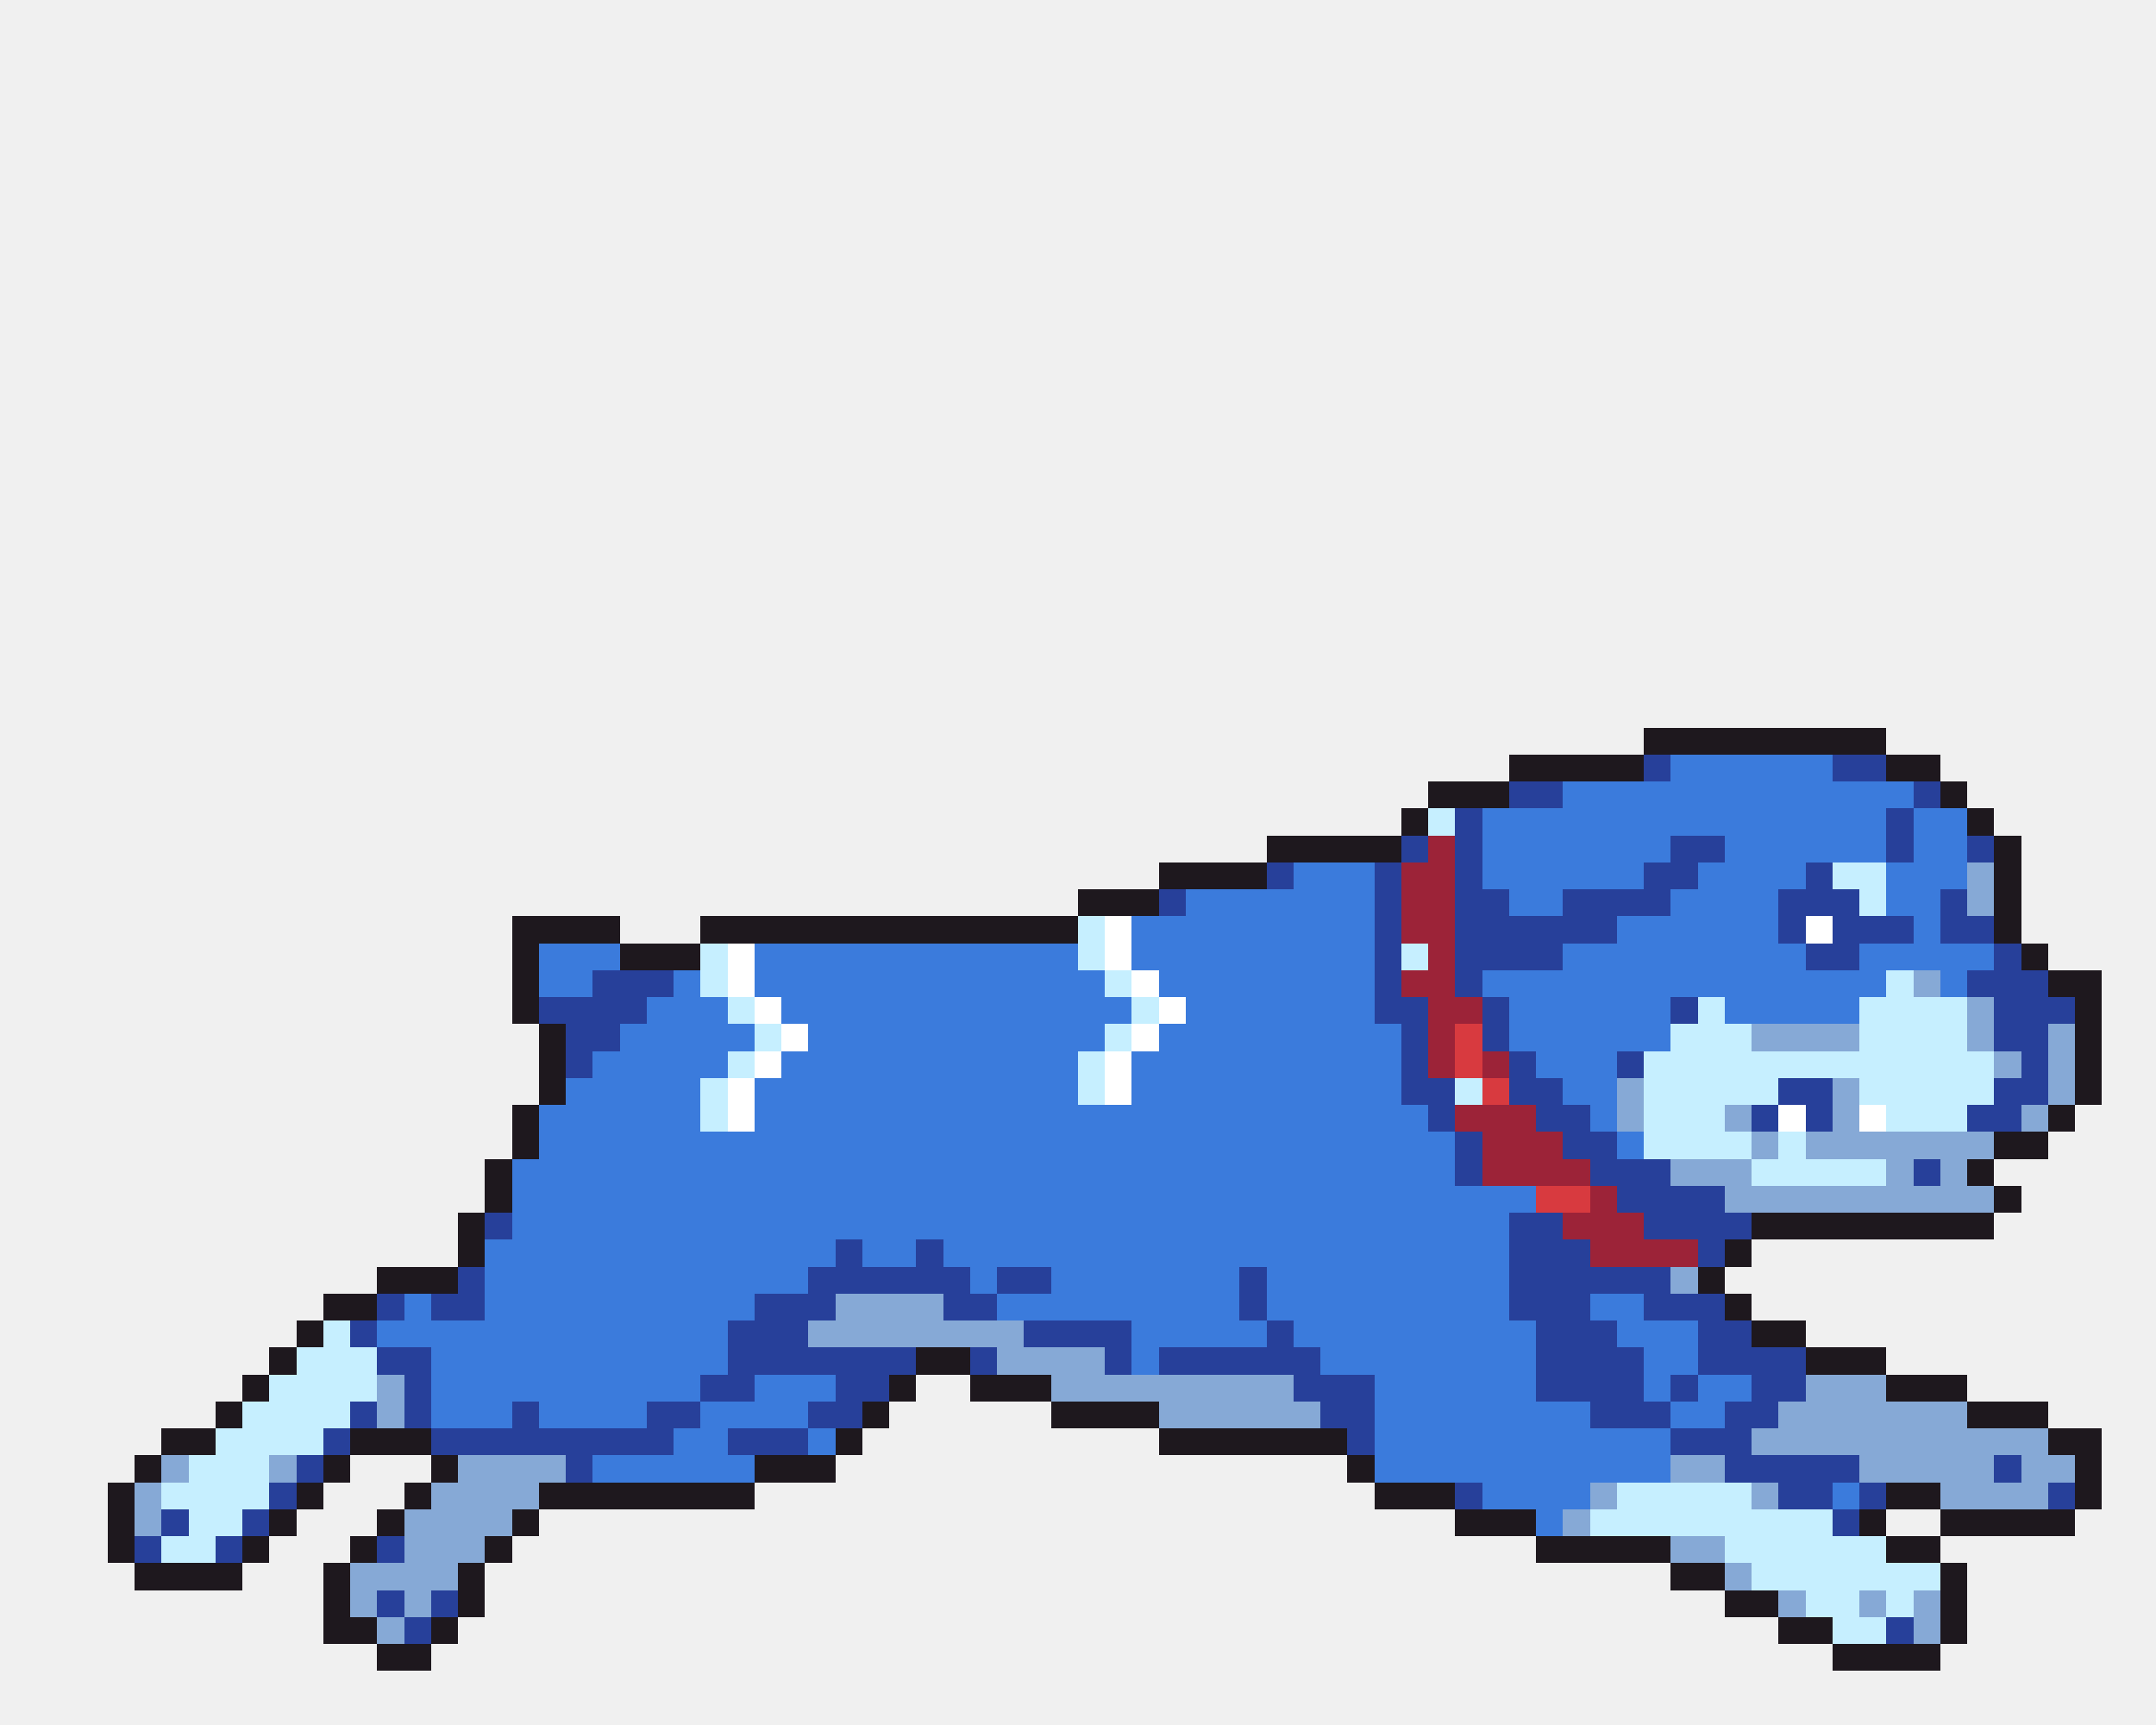
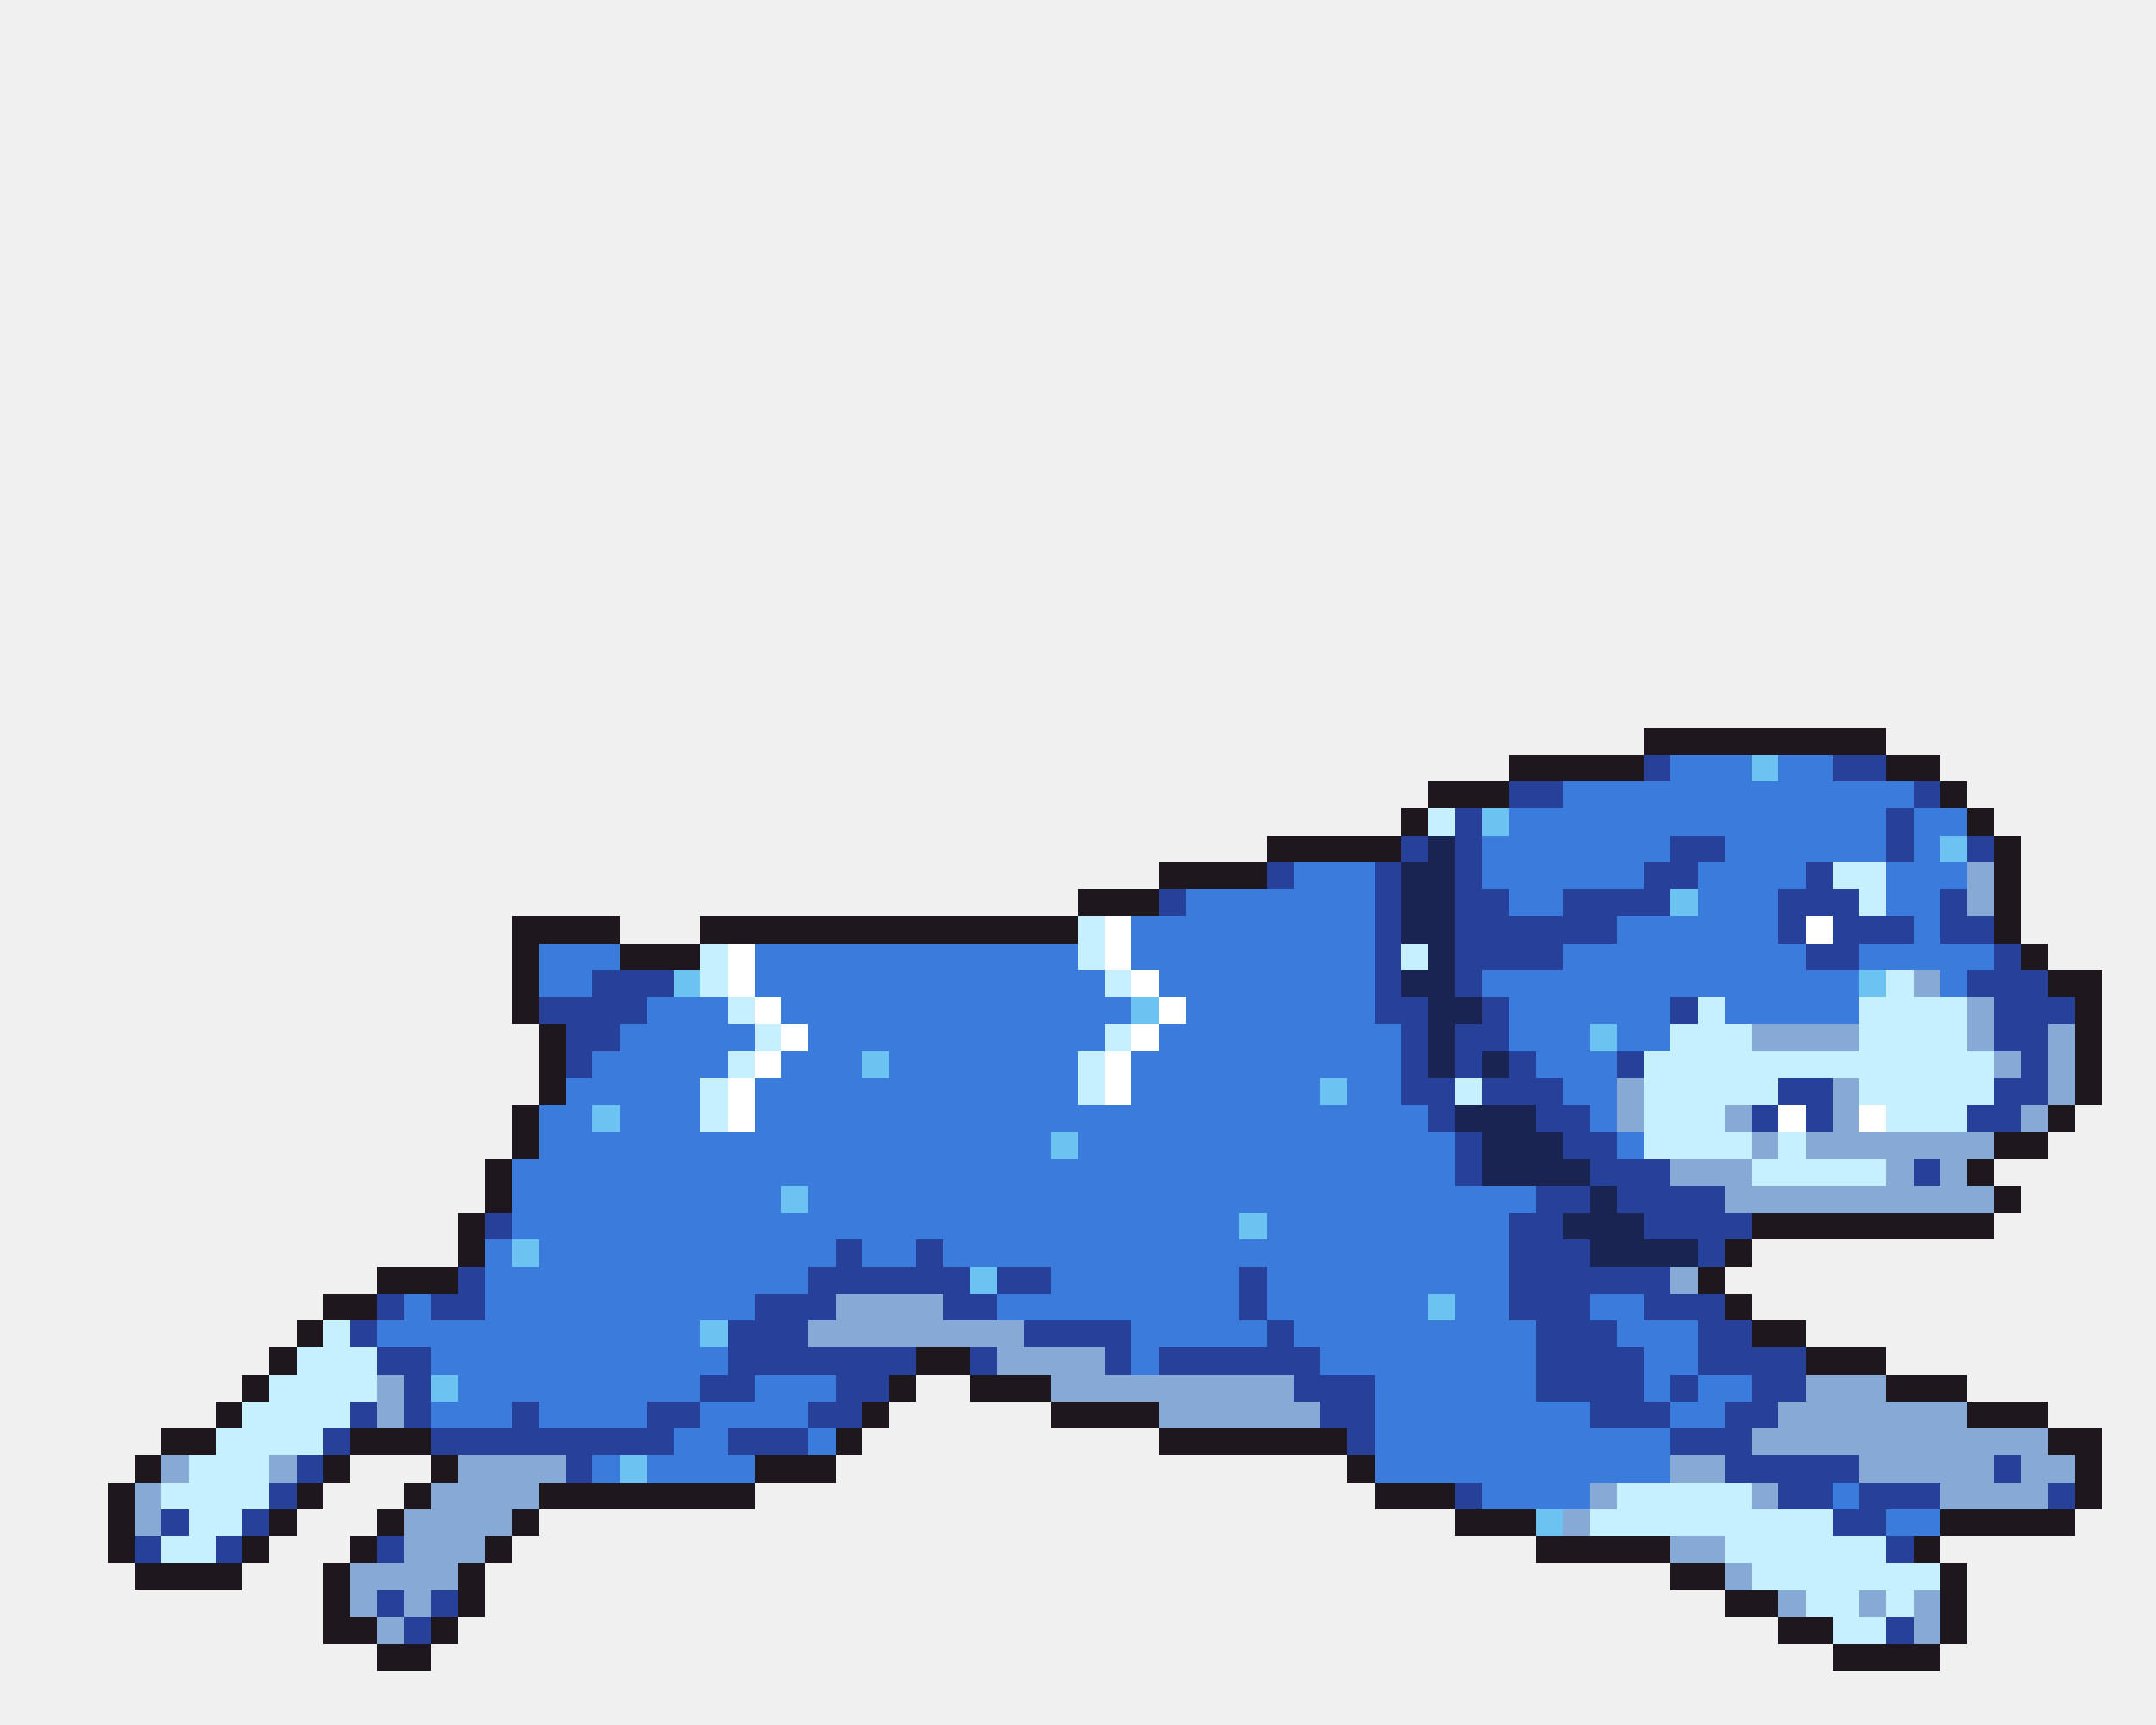
<svg xmlns="http://www.w3.org/2000/svg" width="80" height="64" viewBox="0 0 80 64" shape-rendering="crispEdges">
  <rect x="61" y="27" width="9" height="1" fill="#1e181e" />
  <rect x="56" y="28" width="5" height="1" fill="#1e181e" />
  <rect x="61" y="28" width="1" height="1" fill="#27409a" />
-   <rect x="62" y="28" width="6" height="1" fill="#3b7bdc" />
+   <rect x="62" y="28" width="3" height="1" fill="#3b7bdc" />
+   <rect x="65" y="28" width="1" height="1" fill="#6cc3f2" />
+   <rect x="66" y="28" width="2" height="1" fill="#3b7bdc" />
  <rect x="68" y="28" width="2" height="1" fill="#27409a" />
  <rect x="70" y="28" width="2" height="1" fill="#1e181e" />
  <rect x="53" y="29" width="3" height="1" fill="#1e181e" />
  <rect x="56" y="29" width="2" height="1" fill="#27409a" />
  <rect x="58" y="29" width="13" height="1" fill="#3b7bdc" />
  <rect x="71" y="29" width="1" height="1" fill="#27409a" />
  <rect x="72" y="29" width="1" height="1" fill="#1e181e" />
  <rect x="52" y="30" width="1" height="1" fill="#1e181e" />
  <rect x="53" y="30" width="1" height="1" fill="#c6efff" />
  <rect x="54" y="30" width="1" height="1" fill="#27409a" />
-   <rect x="55" y="30" width="15" height="1" fill="#3b7bdc" />
+   <rect x="55" y="30" width="1" height="1" fill="#6cc3f2" />
+   <rect x="56" y="30" width="14" height="1" fill="#3b7bdc" />
  <rect x="70" y="30" width="1" height="1" fill="#27409a" />
  <rect x="71" y="30" width="2" height="1" fill="#3b7bdc" />
  <rect x="73" y="30" width="1" height="1" fill="#1e181e" />
  <rect x="47" y="31" width="5" height="1" fill="#1e181e" />
  <rect x="52" y="31" width="1" height="1" fill="#27409a" />
-   <rect x="53" y="31" width="1" height="1" fill="#9c2338" />
+   <rect x="53" y="31" width="1" height="1" fill="#1a2452" />
  <rect x="54" y="31" width="1" height="1" fill="#27409a" />
  <rect x="55" y="31" width="7" height="1" fill="#3b7bdc" />
  <rect x="62" y="31" width="2" height="1" fill="#27409a" />
  <rect x="64" y="31" width="6" height="1" fill="#3b7bdc" />
  <rect x="70" y="31" width="1" height="1" fill="#27409a" />
-   <rect x="71" y="31" width="2" height="1" fill="#3b7bdc" />
+   <rect x="71" y="31" width="1" height="1" fill="#3b7bdc" />
+   <rect x="72" y="31" width="1" height="1" fill="#6cc3f2" />
  <rect x="73" y="31" width="1" height="1" fill="#27409a" />
  <rect x="74" y="31" width="1" height="1" fill="#1e181e" />
  <rect x="43" y="32" width="4" height="1" fill="#1e181e" />
  <rect x="47" y="32" width="1" height="1" fill="#27409a" />
  <rect x="48" y="32" width="3" height="1" fill="#3b7bdc" />
  <rect x="51" y="32" width="1" height="1" fill="#27409a" />
-   <rect x="52" y="32" width="2" height="1" fill="#9c2338" />
+   <rect x="52" y="32" width="2" height="1" fill="#1a2452" />
  <rect x="54" y="32" width="1" height="1" fill="#27409a" />
  <rect x="55" y="32" width="6" height="1" fill="#3b7bdc" />
  <rect x="61" y="32" width="2" height="1" fill="#27409a" />
  <rect x="63" y="32" width="4" height="1" fill="#3b7bdc" />
  <rect x="67" y="32" width="1" height="1" fill="#27409a" />
  <rect x="68" y="32" width="2" height="1" fill="#c6efff" />
  <rect x="70" y="32" width="3" height="1" fill="#3b7bdc" />
  <rect x="73" y="32" width="1" height="1" fill="#86a9d6" />
  <rect x="74" y="32" width="1" height="1" fill="#1e181e" />
  <rect x="40" y="33" width="3" height="1" fill="#1e181e" />
  <rect x="43" y="33" width="1" height="1" fill="#27409a" />
  <rect x="44" y="33" width="7" height="1" fill="#3b7bdc" />
  <rect x="51" y="33" width="1" height="1" fill="#27409a" />
-   <rect x="52" y="33" width="2" height="1" fill="#9c2338" />
+   <rect x="52" y="33" width="2" height="1" fill="#1a2452" />
  <rect x="54" y="33" width="2" height="1" fill="#27409a" />
  <rect x="56" y="33" width="2" height="1" fill="#3b7bdc" />
  <rect x="58" y="33" width="4" height="1" fill="#27409a" />
-   <rect x="62" y="33" width="4" height="1" fill="#3b7bdc" />
+   <rect x="62" y="33" width="1" height="1" fill="#6cc3f2" />
+   <rect x="63" y="33" width="3" height="1" fill="#3b7bdc" />
  <rect x="66" y="33" width="3" height="1" fill="#27409a" />
  <rect x="69" y="33" width="1" height="1" fill="#c6efff" />
  <rect x="70" y="33" width="2" height="1" fill="#3b7bdc" />
  <rect x="72" y="33" width="1" height="1" fill="#27409a" />
  <rect x="73" y="33" width="1" height="1" fill="#86a9d6" />
  <rect x="74" y="33" width="1" height="1" fill="#1e181e" />
  <rect x="19" y="34" width="4" height="1" fill="#1e181e" />
  <rect x="26" y="34" width="14" height="1" fill="#1e181e" />
  <rect x="40" y="34" width="1" height="1" fill="#c6efff" />
  <rect x="41" y="34" width="1" height="1" fill="#ffffff" />
  <rect x="42" y="34" width="9" height="1" fill="#3b7bdc" />
  <rect x="51" y="34" width="1" height="1" fill="#27409a" />
-   <rect x="52" y="34" width="2" height="1" fill="#9c2338" />
+   <rect x="52" y="34" width="2" height="1" fill="#1a2452" />
  <rect x="54" y="34" width="6" height="1" fill="#27409a" />
  <rect x="60" y="34" width="6" height="1" fill="#3b7bdc" />
  <rect x="66" y="34" width="1" height="1" fill="#27409a" />
  <rect x="67" y="34" width="1" height="1" fill="#ffffff" />
  <rect x="68" y="34" width="3" height="1" fill="#27409a" />
  <rect x="71" y="34" width="1" height="1" fill="#3b7bdc" />
  <rect x="72" y="34" width="2" height="1" fill="#27409a" />
  <rect x="74" y="34" width="1" height="1" fill="#1e181e" />
  <rect x="19" y="35" width="1" height="1" fill="#1e181e" />
  <rect x="20" y="35" width="3" height="1" fill="#3b7bdc" />
  <rect x="23" y="35" width="3" height="1" fill="#1e181e" />
  <rect x="26" y="35" width="1" height="1" fill="#c6efff" />
  <rect x="27" y="35" width="1" height="1" fill="#ffffff" />
  <rect x="28" y="35" width="12" height="1" fill="#3b7bdc" />
  <rect x="40" y="35" width="1" height="1" fill="#c6efff" />
  <rect x="41" y="35" width="1" height="1" fill="#ffffff" />
  <rect x="42" y="35" width="9" height="1" fill="#3b7bdc" />
  <rect x="51" y="35" width="1" height="1" fill="#27409a" />
  <rect x="52" y="35" width="1" height="1" fill="#c6efff" />
-   <rect x="53" y="35" width="1" height="1" fill="#9c2338" />
+   <rect x="53" y="35" width="1" height="1" fill="#1a2452" />
  <rect x="54" y="35" width="4" height="1" fill="#27409a" />
  <rect x="58" y="35" width="9" height="1" fill="#3b7bdc" />
  <rect x="67" y="35" width="2" height="1" fill="#27409a" />
  <rect x="69" y="35" width="5" height="1" fill="#3b7bdc" />
  <rect x="74" y="35" width="1" height="1" fill="#27409a" />
  <rect x="75" y="35" width="1" height="1" fill="#1e181e" />
  <rect x="19" y="36" width="1" height="1" fill="#1e181e" />
  <rect x="20" y="36" width="2" height="1" fill="#3b7bdc" />
  <rect x="22" y="36" width="3" height="1" fill="#27409a" />
-   <rect x="25" y="36" width="1" height="1" fill="#3b7bdc" />
+   <rect x="25" y="36" width="1" height="1" fill="#6cc3f2" />
  <rect x="26" y="36" width="1" height="1" fill="#c6efff" />
  <rect x="27" y="36" width="1" height="1" fill="#ffffff" />
  <rect x="28" y="36" width="13" height="1" fill="#3b7bdc" />
  <rect x="41" y="36" width="1" height="1" fill="#c6efff" />
  <rect x="42" y="36" width="1" height="1" fill="#ffffff" />
  <rect x="43" y="36" width="8" height="1" fill="#3b7bdc" />
  <rect x="51" y="36" width="1" height="1" fill="#27409a" />
-   <rect x="52" y="36" width="2" height="1" fill="#9c2338" />
+   <rect x="52" y="36" width="2" height="1" fill="#1a2452" />
  <rect x="54" y="36" width="1" height="1" fill="#27409a" />
-   <rect x="55" y="36" width="15" height="1" fill="#3b7bdc" />
+   <rect x="55" y="36" width="14" height="1" fill="#3b7bdc" />
+   <rect x="69" y="36" width="1" height="1" fill="#6cc3f2" />
  <rect x="70" y="36" width="1" height="1" fill="#c6efff" />
  <rect x="71" y="36" width="1" height="1" fill="#86a9d6" />
  <rect x="72" y="36" width="1" height="1" fill="#3b7bdc" />
  <rect x="73" y="36" width="3" height="1" fill="#27409a" />
  <rect x="76" y="36" width="2" height="1" fill="#1e181e" />
  <rect x="19" y="37" width="1" height="1" fill="#1e181e" />
  <rect x="20" y="37" width="4" height="1" fill="#27409a" />
  <rect x="24" y="37" width="3" height="1" fill="#3b7bdc" />
  <rect x="27" y="37" width="1" height="1" fill="#c6efff" />
  <rect x="28" y="37" width="1" height="1" fill="#ffffff" />
  <rect x="29" y="37" width="13" height="1" fill="#3b7bdc" />
-   <rect x="42" y="37" width="1" height="1" fill="#c6efff" />
+   <rect x="42" y="37" width="1" height="1" fill="#6cc3f2" />
  <rect x="43" y="37" width="1" height="1" fill="#ffffff" />
  <rect x="44" y="37" width="7" height="1" fill="#3b7bdc" />
  <rect x="51" y="37" width="2" height="1" fill="#27409a" />
-   <rect x="53" y="37" width="2" height="1" fill="#9c2338" />
+   <rect x="53" y="37" width="2" height="1" fill="#1a2452" />
  <rect x="55" y="37" width="1" height="1" fill="#27409a" />
  <rect x="56" y="37" width="6" height="1" fill="#3b7bdc" />
  <rect x="62" y="37" width="1" height="1" fill="#27409a" />
  <rect x="63" y="37" width="1" height="1" fill="#c6efff" />
  <rect x="64" y="37" width="5" height="1" fill="#3b7bdc" />
  <rect x="69" y="37" width="4" height="1" fill="#c6efff" />
  <rect x="73" y="37" width="1" height="1" fill="#86a9d6" />
  <rect x="74" y="37" width="3" height="1" fill="#27409a" />
  <rect x="77" y="37" width="1" height="1" fill="#1e181e" />
  <rect x="20" y="38" width="1" height="1" fill="#1e181e" />
  <rect x="21" y="38" width="2" height="1" fill="#27409a" />
  <rect x="23" y="38" width="5" height="1" fill="#3b7bdc" />
  <rect x="28" y="38" width="1" height="1" fill="#c6efff" />
  <rect x="29" y="38" width="1" height="1" fill="#ffffff" />
  <rect x="30" y="38" width="11" height="1" fill="#3b7bdc" />
  <rect x="41" y="38" width="1" height="1" fill="#c6efff" />
  <rect x="42" y="38" width="1" height="1" fill="#ffffff" />
  <rect x="43" y="38" width="9" height="1" fill="#3b7bdc" />
  <rect x="52" y="38" width="1" height="1" fill="#27409a" />
-   <rect x="53" y="38" width="1" height="1" fill="#9c2338" />
-   <rect x="54" y="38" width="1" height="1" fill="#d83a3f" />
-   <rect x="55" y="38" width="1" height="1" fill="#27409a" />
-   <rect x="56" y="38" width="6" height="1" fill="#3b7bdc" />
+   <rect x="53" y="38" width="1" height="1" fill="#1a2452" />
+   <rect x="54" y="38" width="2" height="1" fill="#27409a" />
+   <rect x="56" y="38" width="3" height="1" fill="#3b7bdc" />
+   <rect x="59" y="38" width="1" height="1" fill="#6cc3f2" />
+   <rect x="60" y="38" width="2" height="1" fill="#3b7bdc" />
  <rect x="62" y="38" width="3" height="1" fill="#c6efff" />
  <rect x="65" y="38" width="4" height="1" fill="#86a9d6" />
  <rect x="69" y="38" width="4" height="1" fill="#c6efff" />
  <rect x="73" y="38" width="1" height="1" fill="#86a9d6" />
  <rect x="74" y="38" width="2" height="1" fill="#27409a" />
  <rect x="76" y="38" width="1" height="1" fill="#86a9d6" />
  <rect x="77" y="38" width="1" height="1" fill="#1e181e" />
  <rect x="20" y="39" width="1" height="1" fill="#1e181e" />
  <rect x="21" y="39" width="1" height="1" fill="#27409a" />
  <rect x="22" y="39" width="5" height="1" fill="#3b7bdc" />
  <rect x="27" y="39" width="1" height="1" fill="#c6efff" />
  <rect x="28" y="39" width="1" height="1" fill="#ffffff" />
-   <rect x="29" y="39" width="11" height="1" fill="#3b7bdc" />
+   <rect x="29" y="39" width="3" height="1" fill="#3b7bdc" />
+   <rect x="32" y="39" width="1" height="1" fill="#6cc3f2" />
+   <rect x="33" y="39" width="7" height="1" fill="#3b7bdc" />
  <rect x="40" y="39" width="1" height="1" fill="#c6efff" />
  <rect x="41" y="39" width="1" height="1" fill="#ffffff" />
  <rect x="42" y="39" width="10" height="1" fill="#3b7bdc" />
  <rect x="52" y="39" width="1" height="1" fill="#27409a" />
-   <rect x="53" y="39" width="1" height="1" fill="#9c2338" />
-   <rect x="54" y="39" width="1" height="1" fill="#d83a3f" />
-   <rect x="55" y="39" width="1" height="1" fill="#9c2338" />
+   <rect x="53" y="39" width="1" height="1" fill="#1a2452" />
+   <rect x="54" y="39" width="1" height="1" fill="#27409a" />
+   <rect x="55" y="39" width="1" height="1" fill="#1a2452" />
  <rect x="56" y="39" width="1" height="1" fill="#27409a" />
  <rect x="57" y="39" width="3" height="1" fill="#3b7bdc" />
  <rect x="60" y="39" width="1" height="1" fill="#27409a" />
  <rect x="61" y="39" width="13" height="1" fill="#c6efff" />
  <rect x="74" y="39" width="1" height="1" fill="#86a9d6" />
  <rect x="75" y="39" width="1" height="1" fill="#27409a" />
  <rect x="76" y="39" width="1" height="1" fill="#86a9d6" />
  <rect x="77" y="39" width="1" height="1" fill="#1e181e" />
  <rect x="20" y="40" width="1" height="1" fill="#1e181e" />
  <rect x="21" y="40" width="5" height="1" fill="#3b7bdc" />
  <rect x="26" y="40" width="1" height="1" fill="#c6efff" />
  <rect x="27" y="40" width="1" height="1" fill="#ffffff" />
  <rect x="28" y="40" width="12" height="1" fill="#3b7bdc" />
  <rect x="40" y="40" width="1" height="1" fill="#c6efff" />
  <rect x="41" y="40" width="1" height="1" fill="#ffffff" />
-   <rect x="42" y="40" width="10" height="1" fill="#3b7bdc" />
+   <rect x="42" y="40" width="7" height="1" fill="#3b7bdc" />
+   <rect x="49" y="40" width="1" height="1" fill="#6cc3f2" />
+   <rect x="50" y="40" width="2" height="1" fill="#3b7bdc" />
  <rect x="52" y="40" width="2" height="1" fill="#27409a" />
  <rect x="54" y="40" width="1" height="1" fill="#c6efff" />
-   <rect x="55" y="40" width="1" height="1" fill="#d83a3f" />
-   <rect x="56" y="40" width="2" height="1" fill="#27409a" />
+   <rect x="55" y="40" width="3" height="1" fill="#27409a" />
  <rect x="58" y="40" width="2" height="1" fill="#3b7bdc" />
  <rect x="60" y="40" width="1" height="1" fill="#86a9d6" />
  <rect x="61" y="40" width="5" height="1" fill="#c6efff" />
  <rect x="66" y="40" width="2" height="1" fill="#27409a" />
  <rect x="68" y="40" width="1" height="1" fill="#86a9d6" />
  <rect x="69" y="40" width="5" height="1" fill="#c6efff" />
  <rect x="74" y="40" width="2" height="1" fill="#27409a" />
  <rect x="76" y="40" width="1" height="1" fill="#86a9d6" />
  <rect x="77" y="40" width="1" height="1" fill="#1e181e" />
  <rect x="19" y="41" width="1" height="1" fill="#1e181e" />
-   <rect x="20" y="41" width="6" height="1" fill="#3b7bdc" />
+   <rect x="20" y="41" width="2" height="1" fill="#3b7bdc" />
+   <rect x="22" y="41" width="1" height="1" fill="#6cc3f2" />
+   <rect x="23" y="41" width="3" height="1" fill="#3b7bdc" />
  <rect x="26" y="41" width="1" height="1" fill="#c6efff" />
  <rect x="27" y="41" width="1" height="1" fill="#ffffff" />
  <rect x="28" y="41" width="25" height="1" fill="#3b7bdc" />
  <rect x="53" y="41" width="1" height="1" fill="#27409a" />
-   <rect x="54" y="41" width="3" height="1" fill="#9c2338" />
+   <rect x="54" y="41" width="3" height="1" fill="#1a2452" />
  <rect x="57" y="41" width="2" height="1" fill="#27409a" />
  <rect x="59" y="41" width="1" height="1" fill="#3b7bdc" />
  <rect x="60" y="41" width="1" height="1" fill="#86a9d6" />
  <rect x="61" y="41" width="3" height="1" fill="#c6efff" />
  <rect x="64" y="41" width="1" height="1" fill="#86a9d6" />
  <rect x="65" y="41" width="1" height="1" fill="#27409a" />
  <rect x="66" y="41" width="1" height="1" fill="#ffffff" />
  <rect x="67" y="41" width="1" height="1" fill="#27409a" />
  <rect x="68" y="41" width="1" height="1" fill="#86a9d6" />
  <rect x="69" y="41" width="1" height="1" fill="#ffffff" />
  <rect x="70" y="41" width="3" height="1" fill="#c6efff" />
  <rect x="73" y="41" width="2" height="1" fill="#27409a" />
  <rect x="75" y="41" width="1" height="1" fill="#86a9d6" />
  <rect x="76" y="41" width="1" height="1" fill="#1e181e" />
  <rect x="19" y="42" width="1" height="1" fill="#1e181e" />
-   <rect x="20" y="42" width="34" height="1" fill="#3b7bdc" />
+   <rect x="20" y="42" width="19" height="1" fill="#3b7bdc" />
+   <rect x="39" y="42" width="1" height="1" fill="#6cc3f2" />
+   <rect x="40" y="42" width="14" height="1" fill="#3b7bdc" />
  <rect x="54" y="42" width="1" height="1" fill="#27409a" />
-   <rect x="55" y="42" width="3" height="1" fill="#9c2338" />
+   <rect x="55" y="42" width="3" height="1" fill="#1a2452" />
  <rect x="58" y="42" width="2" height="1" fill="#27409a" />
  <rect x="60" y="42" width="1" height="1" fill="#3b7bdc" />
  <rect x="61" y="42" width="4" height="1" fill="#c6efff" />
  <rect x="65" y="42" width="1" height="1" fill="#86a9d6" />
  <rect x="66" y="42" width="1" height="1" fill="#c6efff" />
  <rect x="67" y="42" width="7" height="1" fill="#86a9d6" />
  <rect x="74" y="42" width="2" height="1" fill="#1e181e" />
  <rect x="18" y="43" width="1" height="1" fill="#1e181e" />
  <rect x="19" y="43" width="35" height="1" fill="#3b7bdc" />
  <rect x="54" y="43" width="1" height="1" fill="#27409a" />
-   <rect x="55" y="43" width="4" height="1" fill="#9c2338" />
+   <rect x="55" y="43" width="4" height="1" fill="#1a2452" />
  <rect x="59" y="43" width="3" height="1" fill="#27409a" />
  <rect x="62" y="43" width="3" height="1" fill="#86a9d6" />
  <rect x="65" y="43" width="5" height="1" fill="#c6efff" />
  <rect x="70" y="43" width="1" height="1" fill="#86a9d6" />
  <rect x="71" y="43" width="1" height="1" fill="#27409a" />
  <rect x="72" y="43" width="1" height="1" fill="#86a9d6" />
  <rect x="73" y="43" width="1" height="1" fill="#1e181e" />
  <rect x="18" y="44" width="1" height="1" fill="#1e181e" />
-   <rect x="19" y="44" width="38" height="1" fill="#3b7bdc" />
-   <rect x="57" y="44" width="2" height="1" fill="#d83a3f" />
-   <rect x="59" y="44" width="1" height="1" fill="#9c2338" />
+   <rect x="19" y="44" width="10" height="1" fill="#3b7bdc" />
+   <rect x="29" y="44" width="1" height="1" fill="#6cc3f2" />
+   <rect x="30" y="44" width="27" height="1" fill="#3b7bdc" />
+   <rect x="57" y="44" width="2" height="1" fill="#27409a" />
+   <rect x="59" y="44" width="1" height="1" fill="#1a2452" />
  <rect x="60" y="44" width="4" height="1" fill="#27409a" />
  <rect x="64" y="44" width="10" height="1" fill="#86a9d6" />
  <rect x="74" y="44" width="1" height="1" fill="#1e181e" />
  <rect x="17" y="45" width="1" height="1" fill="#1e181e" />
  <rect x="18" y="45" width="1" height="1" fill="#27409a" />
-   <rect x="19" y="45" width="37" height="1" fill="#3b7bdc" />
+   <rect x="19" y="45" width="27" height="1" fill="#3b7bdc" />
+   <rect x="46" y="45" width="1" height="1" fill="#6cc3f2" />
+   <rect x="47" y="45" width="9" height="1" fill="#3b7bdc" />
  <rect x="56" y="45" width="2" height="1" fill="#27409a" />
-   <rect x="58" y="45" width="3" height="1" fill="#9c2338" />
+   <rect x="58" y="45" width="3" height="1" fill="#1a2452" />
  <rect x="61" y="45" width="4" height="1" fill="#27409a" />
  <rect x="65" y="45" width="9" height="1" fill="#1e181e" />
  <rect x="17" y="46" width="1" height="1" fill="#1e181e" />
-   <rect x="18" y="46" width="13" height="1" fill="#3b7bdc" />
+   <rect x="18" y="46" width="1" height="1" fill="#3b7bdc" />
+   <rect x="19" y="46" width="1" height="1" fill="#6cc3f2" />
+   <rect x="20" y="46" width="11" height="1" fill="#3b7bdc" />
  <rect x="31" y="46" width="1" height="1" fill="#27409a" />
  <rect x="32" y="46" width="2" height="1" fill="#3b7bdc" />
  <rect x="34" y="46" width="1" height="1" fill="#27409a" />
  <rect x="35" y="46" width="21" height="1" fill="#3b7bdc" />
  <rect x="56" y="46" width="3" height="1" fill="#27409a" />
-   <rect x="59" y="46" width="4" height="1" fill="#9c2338" />
+   <rect x="59" y="46" width="4" height="1" fill="#1a2452" />
  <rect x="63" y="46" width="1" height="1" fill="#27409a" />
  <rect x="64" y="46" width="1" height="1" fill="#1e181e" />
  <rect x="14" y="47" width="3" height="1" fill="#1e181e" />
  <rect x="17" y="47" width="1" height="1" fill="#27409a" />
  <rect x="18" y="47" width="12" height="1" fill="#3b7bdc" />
  <rect x="30" y="47" width="6" height="1" fill="#27409a" />
-   <rect x="36" y="47" width="1" height="1" fill="#3b7bdc" />
+   <rect x="36" y="47" width="1" height="1" fill="#6cc3f2" />
  <rect x="37" y="47" width="2" height="1" fill="#27409a" />
  <rect x="39" y="47" width="7" height="1" fill="#3b7bdc" />
  <rect x="46" y="47" width="1" height="1" fill="#27409a" />
  <rect x="47" y="47" width="9" height="1" fill="#3b7bdc" />
  <rect x="56" y="47" width="6" height="1" fill="#27409a" />
  <rect x="62" y="47" width="1" height="1" fill="#86a9d6" />
  <rect x="63" y="47" width="1" height="1" fill="#1e181e" />
  <rect x="12" y="48" width="2" height="1" fill="#1e181e" />
  <rect x="14" y="48" width="1" height="1" fill="#27409a" />
  <rect x="15" y="48" width="1" height="1" fill="#3b7bdc" />
  <rect x="16" y="48" width="2" height="1" fill="#27409a" />
  <rect x="18" y="48" width="10" height="1" fill="#3b7bdc" />
  <rect x="28" y="48" width="3" height="1" fill="#27409a" />
  <rect x="31" y="48" width="4" height="1" fill="#86a9d6" />
  <rect x="35" y="48" width="2" height="1" fill="#27409a" />
  <rect x="37" y="48" width="9" height="1" fill="#3b7bdc" />
  <rect x="46" y="48" width="1" height="1" fill="#27409a" />
-   <rect x="47" y="48" width="9" height="1" fill="#3b7bdc" />
+   <rect x="47" y="48" width="6" height="1" fill="#3b7bdc" />
+   <rect x="53" y="48" width="1" height="1" fill="#6cc3f2" />
+   <rect x="54" y="48" width="2" height="1" fill="#3b7bdc" />
  <rect x="56" y="48" width="3" height="1" fill="#27409a" />
  <rect x="59" y="48" width="2" height="1" fill="#3b7bdc" />
  <rect x="61" y="48" width="3" height="1" fill="#27409a" />
  <rect x="64" y="48" width="1" height="1" fill="#1e181e" />
  <rect x="11" y="49" width="1" height="1" fill="#1e181e" />
  <rect x="12" y="49" width="1" height="1" fill="#c6efff" />
  <rect x="13" y="49" width="1" height="1" fill="#27409a" />
-   <rect x="14" y="49" width="13" height="1" fill="#3b7bdc" />
+   <rect x="14" y="49" width="12" height="1" fill="#3b7bdc" />
+   <rect x="26" y="49" width="1" height="1" fill="#6cc3f2" />
  <rect x="27" y="49" width="3" height="1" fill="#27409a" />
  <rect x="30" y="49" width="8" height="1" fill="#86a9d6" />
  <rect x="38" y="49" width="4" height="1" fill="#27409a" />
  <rect x="42" y="49" width="5" height="1" fill="#3b7bdc" />
  <rect x="47" y="49" width="1" height="1" fill="#27409a" />
  <rect x="48" y="49" width="9" height="1" fill="#3b7bdc" />
  <rect x="57" y="49" width="3" height="1" fill="#27409a" />
  <rect x="60" y="49" width="3" height="1" fill="#3b7bdc" />
  <rect x="63" y="49" width="2" height="1" fill="#27409a" />
  <rect x="65" y="49" width="2" height="1" fill="#1e181e" />
  <rect x="10" y="50" width="1" height="1" fill="#1e181e" />
  <rect x="11" y="50" width="3" height="1" fill="#c6efff" />
  <rect x="14" y="50" width="2" height="1" fill="#27409a" />
  <rect x="16" y="50" width="11" height="1" fill="#3b7bdc" />
  <rect x="27" y="50" width="7" height="1" fill="#27409a" />
  <rect x="34" y="50" width="2" height="1" fill="#1e181e" />
  <rect x="36" y="50" width="1" height="1" fill="#27409a" />
  <rect x="37" y="50" width="4" height="1" fill="#86a9d6" />
  <rect x="41" y="50" width="1" height="1" fill="#27409a" />
  <rect x="42" y="50" width="1" height="1" fill="#3b7bdc" />
  <rect x="43" y="50" width="6" height="1" fill="#27409a" />
  <rect x="49" y="50" width="8" height="1" fill="#3b7bdc" />
  <rect x="57" y="50" width="4" height="1" fill="#27409a" />
  <rect x="61" y="50" width="2" height="1" fill="#3b7bdc" />
  <rect x="63" y="50" width="4" height="1" fill="#27409a" />
  <rect x="67" y="50" width="3" height="1" fill="#1e181e" />
  <rect x="9" y="51" width="1" height="1" fill="#1e181e" />
  <rect x="10" y="51" width="4" height="1" fill="#c6efff" />
  <rect x="14" y="51" width="1" height="1" fill="#86a9d6" />
  <rect x="15" y="51" width="1" height="1" fill="#27409a" />
-   <rect x="16" y="51" width="10" height="1" fill="#3b7bdc" />
+   <rect x="16" y="51" width="1" height="1" fill="#6cc3f2" />
+   <rect x="17" y="51" width="9" height="1" fill="#3b7bdc" />
  <rect x="26" y="51" width="2" height="1" fill="#27409a" />
  <rect x="28" y="51" width="3" height="1" fill="#3b7bdc" />
  <rect x="31" y="51" width="2" height="1" fill="#27409a" />
  <rect x="33" y="51" width="1" height="1" fill="#1e181e" />
  <rect x="36" y="51" width="3" height="1" fill="#1e181e" />
  <rect x="39" y="51" width="9" height="1" fill="#86a9d6" />
  <rect x="48" y="51" width="3" height="1" fill="#27409a" />
  <rect x="51" y="51" width="6" height="1" fill="#3b7bdc" />
  <rect x="57" y="51" width="4" height="1" fill="#27409a" />
  <rect x="61" y="51" width="1" height="1" fill="#3b7bdc" />
  <rect x="62" y="51" width="1" height="1" fill="#27409a" />
  <rect x="63" y="51" width="2" height="1" fill="#3b7bdc" />
  <rect x="65" y="51" width="2" height="1" fill="#27409a" />
  <rect x="67" y="51" width="3" height="1" fill="#86a9d6" />
  <rect x="70" y="51" width="3" height="1" fill="#1e181e" />
  <rect x="8" y="52" width="1" height="1" fill="#1e181e" />
  <rect x="9" y="52" width="4" height="1" fill="#c6efff" />
  <rect x="13" y="52" width="1" height="1" fill="#27409a" />
  <rect x="14" y="52" width="1" height="1" fill="#86a9d6" />
  <rect x="15" y="52" width="1" height="1" fill="#27409a" />
  <rect x="16" y="52" width="3" height="1" fill="#3b7bdc" />
  <rect x="19" y="52" width="1" height="1" fill="#27409a" />
  <rect x="20" y="52" width="4" height="1" fill="#3b7bdc" />
  <rect x="24" y="52" width="2" height="1" fill="#27409a" />
  <rect x="26" y="52" width="4" height="1" fill="#3b7bdc" />
  <rect x="30" y="52" width="2" height="1" fill="#27409a" />
  <rect x="32" y="52" width="1" height="1" fill="#1e181e" />
  <rect x="39" y="52" width="4" height="1" fill="#1e181e" />
  <rect x="43" y="52" width="6" height="1" fill="#86a9d6" />
  <rect x="49" y="52" width="2" height="1" fill="#27409a" />
  <rect x="51" y="52" width="8" height="1" fill="#3b7bdc" />
  <rect x="59" y="52" width="3" height="1" fill="#27409a" />
  <rect x="62" y="52" width="2" height="1" fill="#3b7bdc" />
  <rect x="64" y="52" width="2" height="1" fill="#27409a" />
  <rect x="66" y="52" width="7" height="1" fill="#86a9d6" />
  <rect x="73" y="52" width="3" height="1" fill="#1e181e" />
  <rect x="6" y="53" width="2" height="1" fill="#1e181e" />
  <rect x="8" y="53" width="4" height="1" fill="#c6efff" />
  <rect x="12" y="53" width="1" height="1" fill="#27409a" />
  <rect x="13" y="53" width="3" height="1" fill="#1e181e" />
  <rect x="16" y="53" width="9" height="1" fill="#27409a" />
  <rect x="25" y="53" width="2" height="1" fill="#3b7bdc" />
  <rect x="27" y="53" width="3" height="1" fill="#27409a" />
  <rect x="30" y="53" width="1" height="1" fill="#3b7bdc" />
  <rect x="31" y="53" width="1" height="1" fill="#1e181e" />
  <rect x="43" y="53" width="7" height="1" fill="#1e181e" />
  <rect x="50" y="53" width="1" height="1" fill="#27409a" />
  <rect x="51" y="53" width="11" height="1" fill="#3b7bdc" />
  <rect x="62" y="53" width="3" height="1" fill="#27409a" />
  <rect x="65" y="53" width="11" height="1" fill="#86a9d6" />
  <rect x="76" y="53" width="2" height="1" fill="#1e181e" />
  <rect x="5" y="54" width="1" height="1" fill="#1e181e" />
  <rect x="6" y="54" width="1" height="1" fill="#86a9d6" />
  <rect x="7" y="54" width="3" height="1" fill="#c6efff" />
  <rect x="10" y="54" width="1" height="1" fill="#86a9d6" />
  <rect x="11" y="54" width="1" height="1" fill="#27409a" />
  <rect x="12" y="54" width="1" height="1" fill="#1e181e" />
  <rect x="16" y="54" width="1" height="1" fill="#1e181e" />
  <rect x="17" y="54" width="4" height="1" fill="#86a9d6" />
  <rect x="21" y="54" width="1" height="1" fill="#27409a" />
-   <rect x="22" y="54" width="6" height="1" fill="#3b7bdc" />
+   <rect x="22" y="54" width="1" height="1" fill="#3b7bdc" />
+   <rect x="23" y="54" width="1" height="1" fill="#6cc3f2" />
+   <rect x="24" y="54" width="4" height="1" fill="#3b7bdc" />
  <rect x="28" y="54" width="3" height="1" fill="#1e181e" />
  <rect x="50" y="54" width="1" height="1" fill="#1e181e" />
  <rect x="51" y="54" width="11" height="1" fill="#3b7bdc" />
  <rect x="62" y="54" width="2" height="1" fill="#86a9d6" />
  <rect x="64" y="54" width="5" height="1" fill="#27409a" />
  <rect x="69" y="54" width="5" height="1" fill="#86a9d6" />
  <rect x="74" y="54" width="1" height="1" fill="#27409a" />
  <rect x="75" y="54" width="2" height="1" fill="#86a9d6" />
  <rect x="77" y="54" width="1" height="1" fill="#1e181e" />
  <rect x="4" y="55" width="1" height="1" fill="#1e181e" />
  <rect x="5" y="55" width="1" height="1" fill="#86a9d6" />
  <rect x="6" y="55" width="4" height="1" fill="#c6efff" />
  <rect x="10" y="55" width="1" height="1" fill="#27409a" />
  <rect x="11" y="55" width="1" height="1" fill="#1e181e" />
  <rect x="15" y="55" width="1" height="1" fill="#1e181e" />
  <rect x="16" y="55" width="4" height="1" fill="#86a9d6" />
  <rect x="20" y="55" width="8" height="1" fill="#1e181e" />
  <rect x="51" y="55" width="3" height="1" fill="#1e181e" />
  <rect x="54" y="55" width="1" height="1" fill="#27409a" />
  <rect x="55" y="55" width="4" height="1" fill="#3b7bdc" />
  <rect x="59" y="55" width="1" height="1" fill="#86a9d6" />
  <rect x="60" y="55" width="5" height="1" fill="#c6efff" />
  <rect x="65" y="55" width="1" height="1" fill="#86a9d6" />
  <rect x="66" y="55" width="2" height="1" fill="#27409a" />
  <rect x="68" y="55" width="1" height="1" fill="#3b7bdc" />
-   <rect x="69" y="55" width="1" height="1" fill="#27409a" />
-   <rect x="70" y="55" width="2" height="1" fill="#1e181e" />
+   <rect x="69" y="55" width="3" height="1" fill="#27409a" />
  <rect x="72" y="55" width="4" height="1" fill="#86a9d6" />
  <rect x="76" y="55" width="1" height="1" fill="#27409a" />
  <rect x="77" y="55" width="1" height="1" fill="#1e181e" />
  <rect x="4" y="56" width="1" height="1" fill="#1e181e" />
  <rect x="5" y="56" width="1" height="1" fill="#86a9d6" />
  <rect x="6" y="56" width="1" height="1" fill="#27409a" />
  <rect x="7" y="56" width="2" height="1" fill="#c6efff" />
  <rect x="9" y="56" width="1" height="1" fill="#27409a" />
  <rect x="10" y="56" width="1" height="1" fill="#1e181e" />
  <rect x="14" y="56" width="1" height="1" fill="#1e181e" />
  <rect x="15" y="56" width="4" height="1" fill="#86a9d6" />
  <rect x="19" y="56" width="1" height="1" fill="#1e181e" />
  <rect x="54" y="56" width="3" height="1" fill="#1e181e" />
-   <rect x="57" y="56" width="1" height="1" fill="#3b7bdc" />
+   <rect x="57" y="56" width="1" height="1" fill="#6cc3f2" />
  <rect x="58" y="56" width="1" height="1" fill="#86a9d6" />
  <rect x="59" y="56" width="9" height="1" fill="#c6efff" />
-   <rect x="68" y="56" width="1" height="1" fill="#27409a" />
-   <rect x="69" y="56" width="1" height="1" fill="#1e181e" />
+   <rect x="68" y="56" width="2" height="1" fill="#27409a" />
+   <rect x="70" y="56" width="2" height="1" fill="#3b7bdc" />
  <rect x="72" y="56" width="5" height="1" fill="#1e181e" />
  <rect x="4" y="57" width="1" height="1" fill="#1e181e" />
  <rect x="5" y="57" width="1" height="1" fill="#27409a" />
  <rect x="6" y="57" width="2" height="1" fill="#c6efff" />
  <rect x="8" y="57" width="1" height="1" fill="#27409a" />
  <rect x="9" y="57" width="1" height="1" fill="#1e181e" />
  <rect x="13" y="57" width="1" height="1" fill="#1e181e" />
  <rect x="14" y="57" width="1" height="1" fill="#27409a" />
  <rect x="15" y="57" width="3" height="1" fill="#86a9d6" />
  <rect x="18" y="57" width="1" height="1" fill="#1e181e" />
  <rect x="57" y="57" width="5" height="1" fill="#1e181e" />
  <rect x="62" y="57" width="2" height="1" fill="#86a9d6" />
  <rect x="64" y="57" width="6" height="1" fill="#c6efff" />
-   <rect x="70" y="57" width="2" height="1" fill="#1e181e" />
+   <rect x="70" y="57" width="1" height="1" fill="#27409a" />
+   <rect x="71" y="57" width="1" height="1" fill="#1e181e" />
  <rect x="5" y="58" width="4" height="1" fill="#1e181e" />
  <rect x="12" y="58" width="1" height="1" fill="#1e181e" />
  <rect x="13" y="58" width="4" height="1" fill="#86a9d6" />
  <rect x="17" y="58" width="1" height="1" fill="#1e181e" />
  <rect x="62" y="58" width="2" height="1" fill="#1e181e" />
  <rect x="64" y="58" width="1" height="1" fill="#86a9d6" />
  <rect x="65" y="58" width="7" height="1" fill="#c6efff" />
  <rect x="72" y="58" width="1" height="1" fill="#1e181e" />
  <rect x="12" y="59" width="1" height="1" fill="#1e181e" />
  <rect x="13" y="59" width="1" height="1" fill="#86a9d6" />
  <rect x="14" y="59" width="1" height="1" fill="#27409a" />
  <rect x="15" y="59" width="1" height="1" fill="#86a9d6" />
  <rect x="16" y="59" width="1" height="1" fill="#27409a" />
  <rect x="17" y="59" width="1" height="1" fill="#1e181e" />
  <rect x="64" y="59" width="2" height="1" fill="#1e181e" />
  <rect x="66" y="59" width="1" height="1" fill="#86a9d6" />
  <rect x="67" y="59" width="2" height="1" fill="#c6efff" />
  <rect x="69" y="59" width="1" height="1" fill="#86a9d6" />
  <rect x="70" y="59" width="1" height="1" fill="#c6efff" />
  <rect x="71" y="59" width="1" height="1" fill="#86a9d6" />
  <rect x="72" y="59" width="1" height="1" fill="#1e181e" />
  <rect x="12" y="60" width="2" height="1" fill="#1e181e" />
  <rect x="14" y="60" width="1" height="1" fill="#86a9d6" />
  <rect x="15" y="60" width="1" height="1" fill="#27409a" />
  <rect x="16" y="60" width="1" height="1" fill="#1e181e" />
  <rect x="66" y="60" width="2" height="1" fill="#1e181e" />
  <rect x="68" y="60" width="2" height="1" fill="#c6efff" />
  <rect x="70" y="60" width="1" height="1" fill="#27409a" />
  <rect x="71" y="60" width="1" height="1" fill="#86a9d6" />
  <rect x="72" y="60" width="1" height="1" fill="#1e181e" />
  <rect x="14" y="61" width="2" height="1" fill="#1e181e" />
  <rect x="68" y="61" width="4" height="1" fill="#1e181e" />
</svg>
